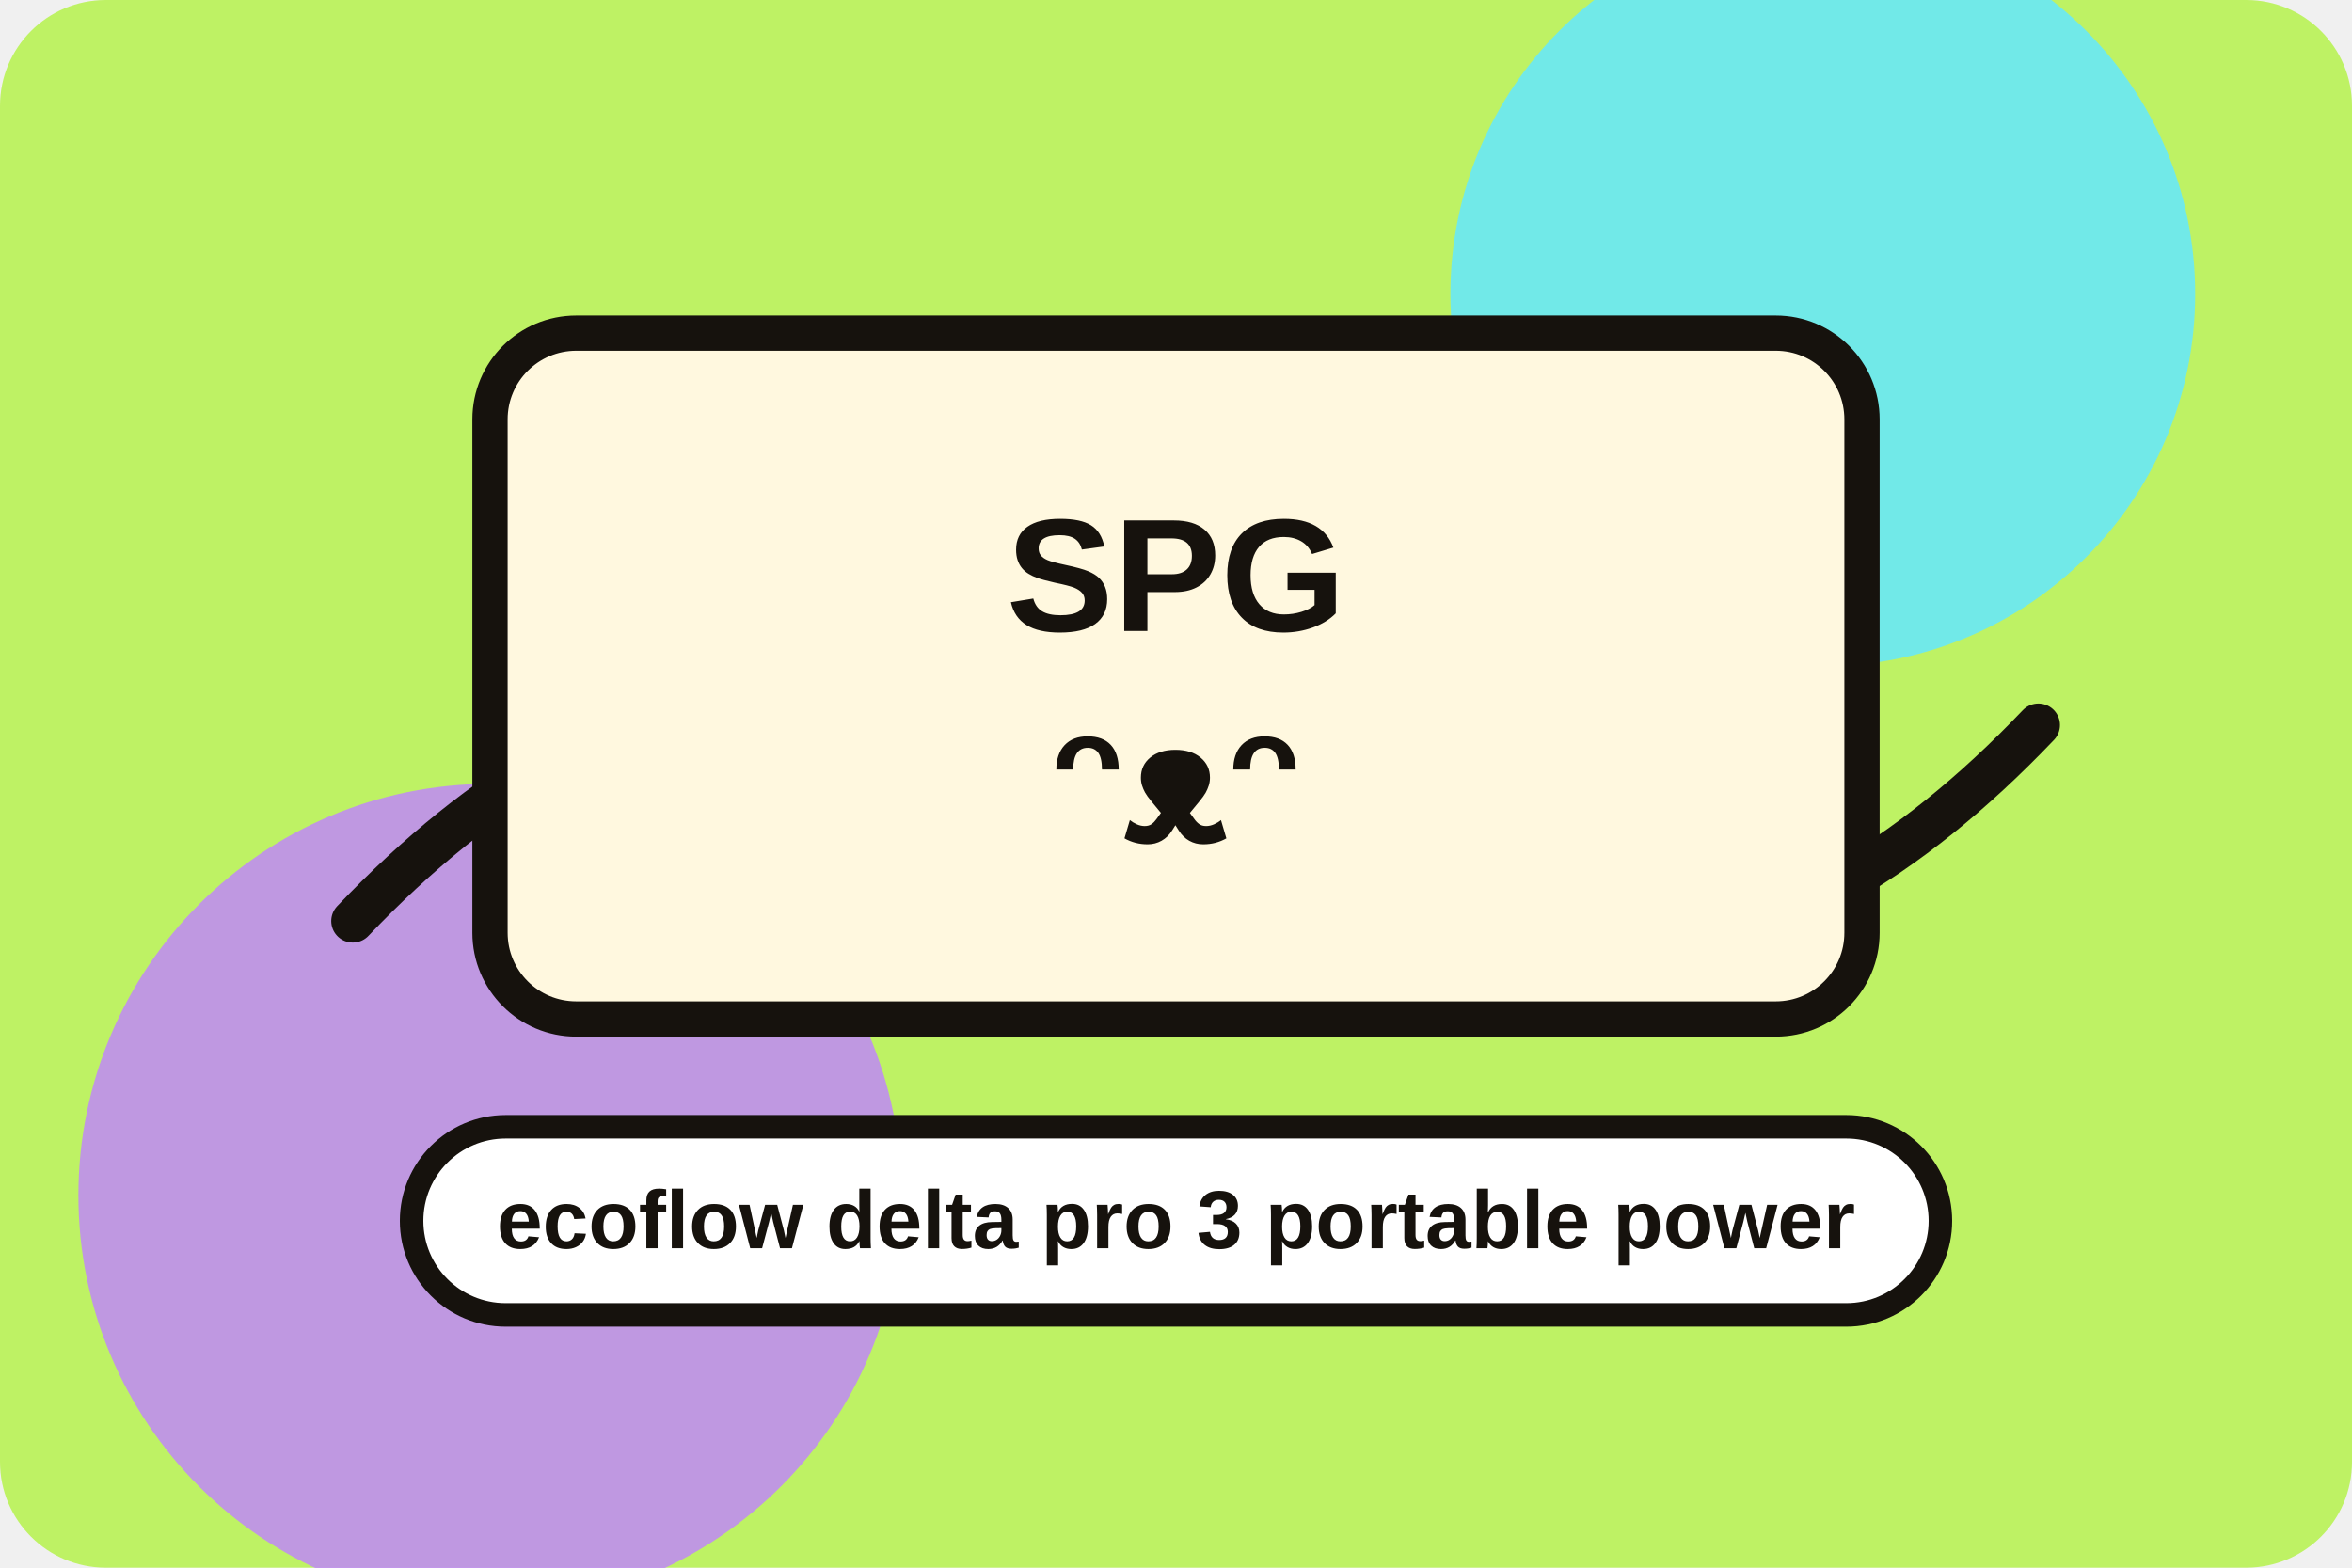
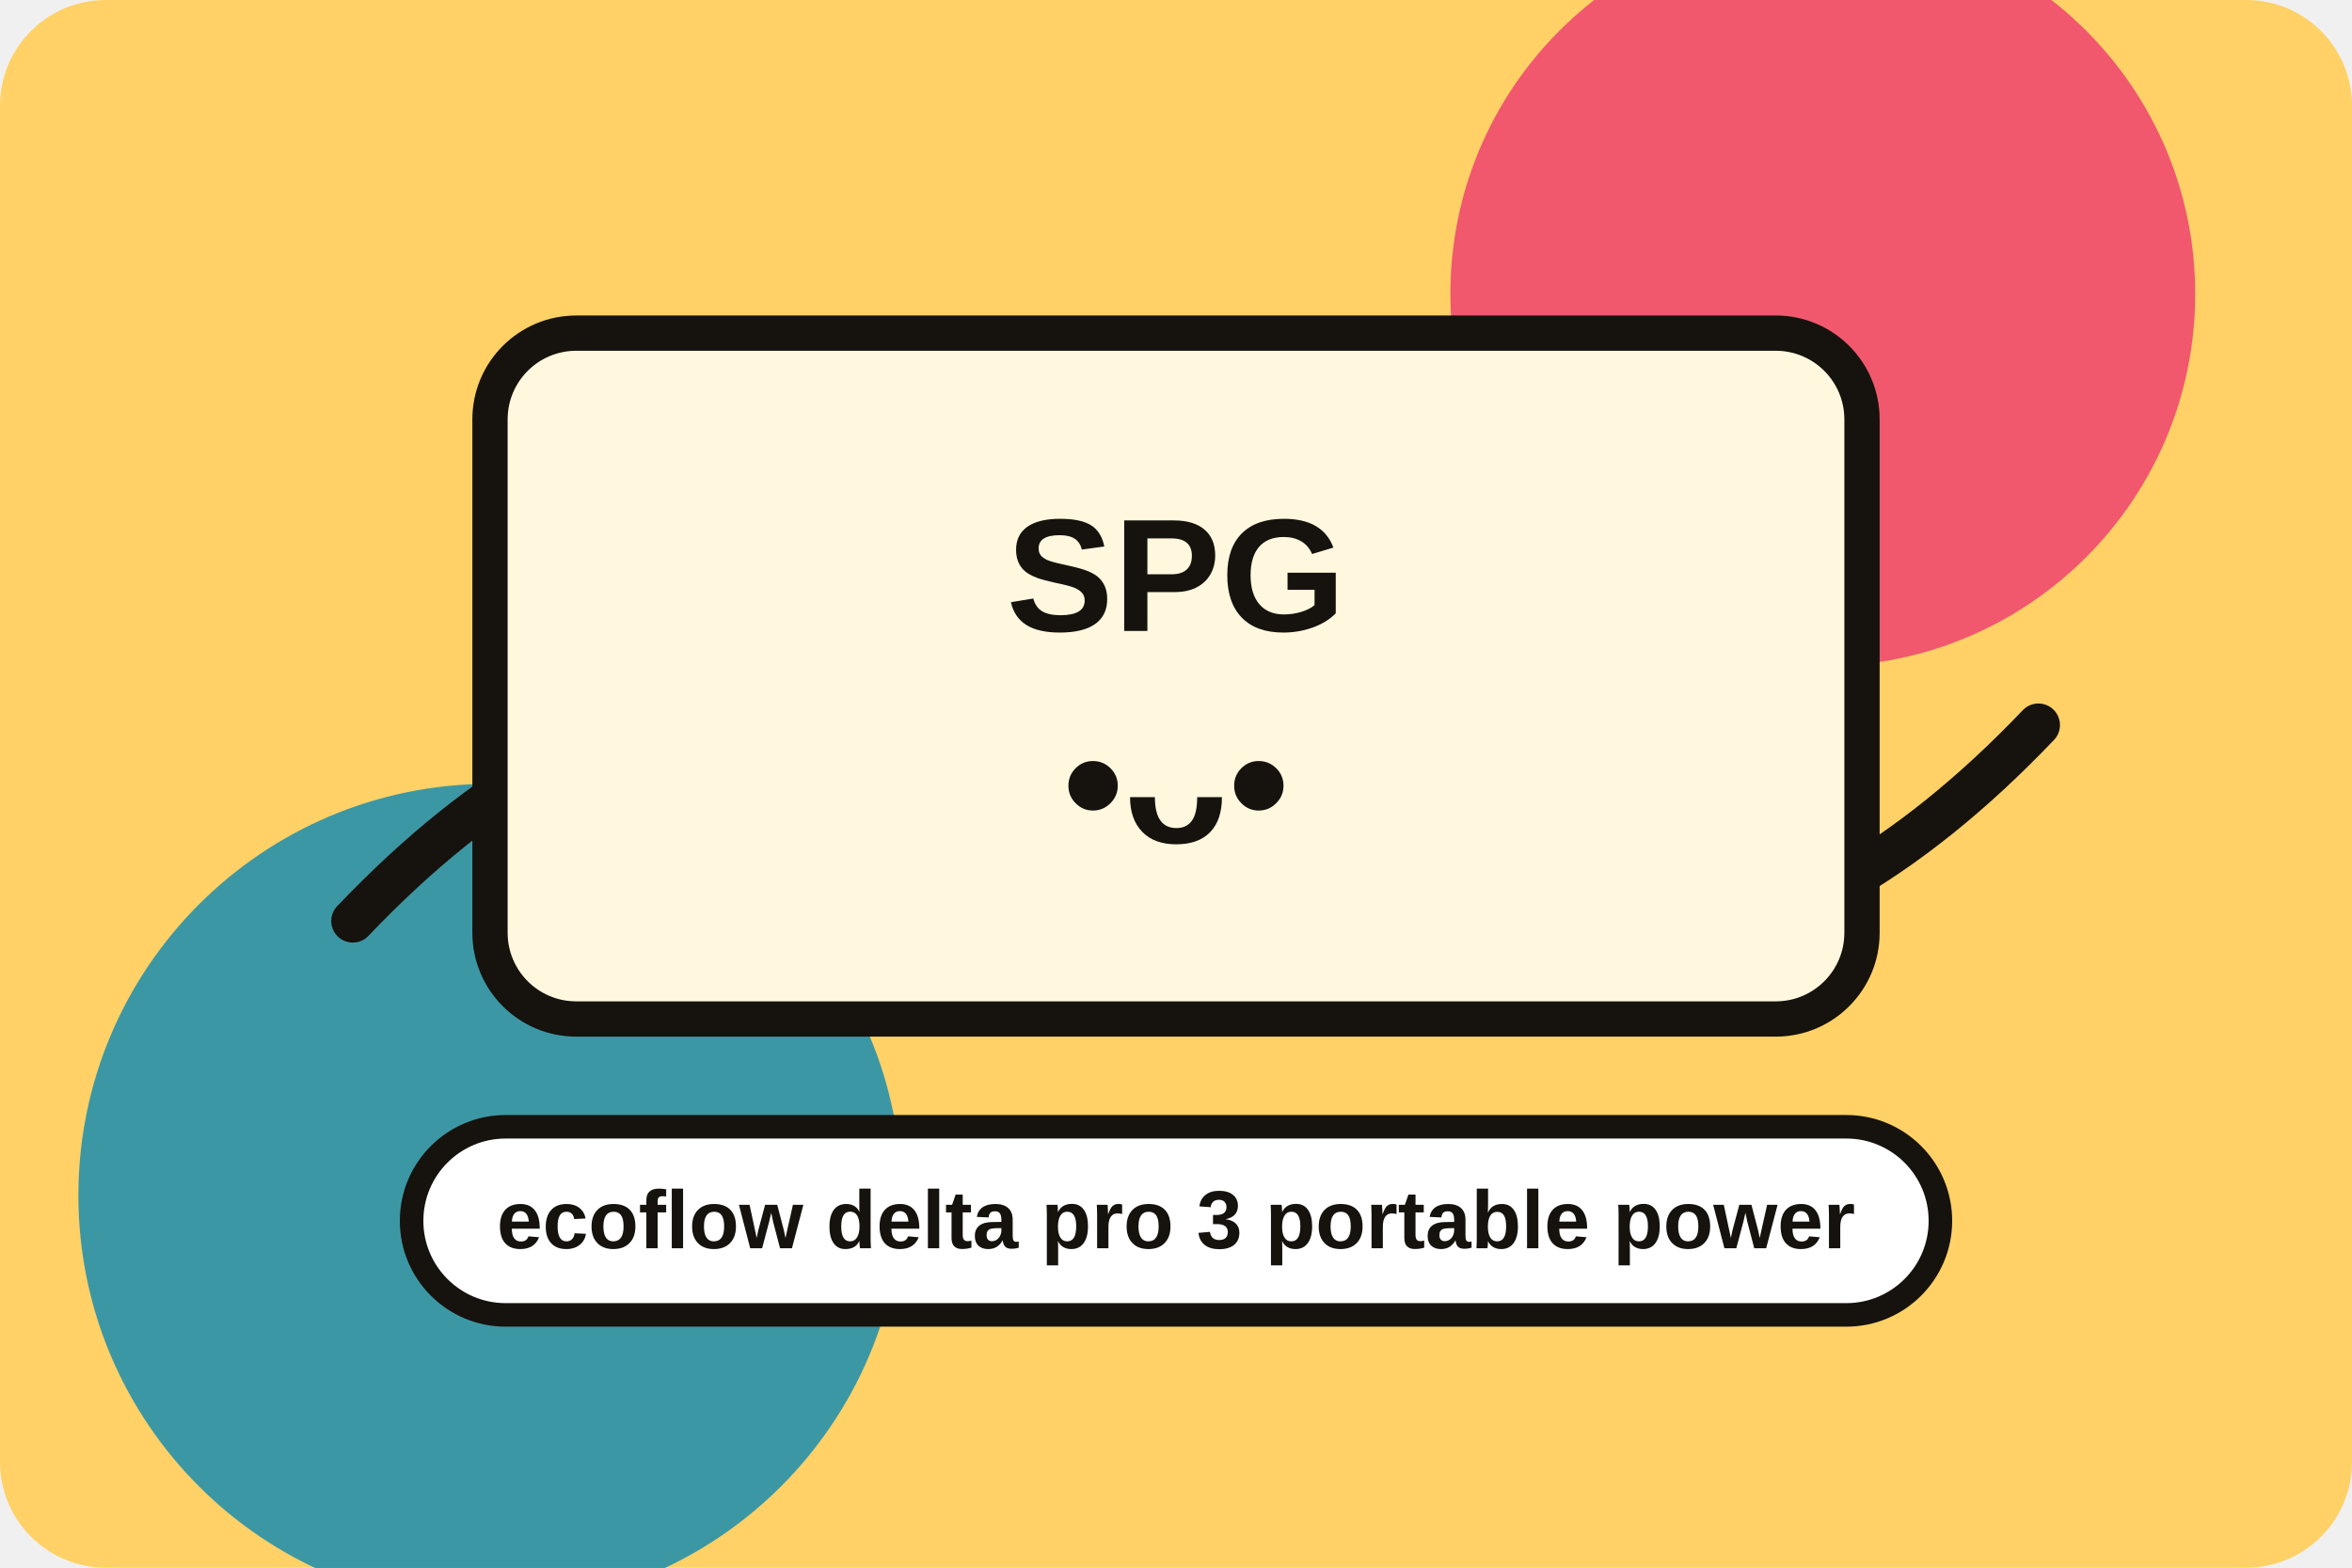
<svg xmlns="http://www.w3.org/2000/svg" viewBox="0 0 1200 800" role="img" aria-label="Original StuffPrettyGood cartoon image for ecoflow delta pro 3 portable power station on Amazon">
-   <rect width="1200" height="800" rx="54" fill="#bef264" />
-   <circle cx="930" cy="150" r="190" fill="#67e8f9" opacity=".88" />
-   <circle cx="250" cy="610" r="210" fill="#c084fc" opacity=".82" />
+   <rect width="1200" height="800" rx="54" fill="#ffd166" />
+   <circle cx="930" cy="150" r="190" fill="#ef476f" opacity=".88" />
+   <circle cx="250" cy="610" r="210" fill="#118ab2" opacity=".82" />
  <path d="M180 470 Q380 260 610 420 T1040 370" fill="none" stroke="#16120d" stroke-width="22" stroke-linecap="round" />
  <rect x="250" y="170" width="700" height="350" rx="44" fill="#fff8df" stroke="#16120d" stroke-width="18" />
  <text x="600" y="322" text-anchor="middle" font-size="82" font-family="Arial, sans-serif" font-weight="900" fill="#16120d">SPG</text>
-   <text x="600" y="430" text-anchor="middle" font-size="88" font-family="Arial, sans-serif" font-weight="900" fill="#16120d">ᵔᴥᵔ</text>
+   <text x="600" y="430" text-anchor="middle" font-size="88" font-family="Arial, sans-serif" font-weight="900" fill="#16120d">•ᴗ•</text>
  <rect x="210" y="575" width="780" height="96" rx="48" fill="#ffffff" stroke="#16120d" stroke-width="12" />
  <text x="600" y="637" text-anchor="middle" font-size="42" font-family="Arial, sans-serif" font-weight="900" fill="#16120d">ecoflow delta pro 3 portable power</text>
</svg>
